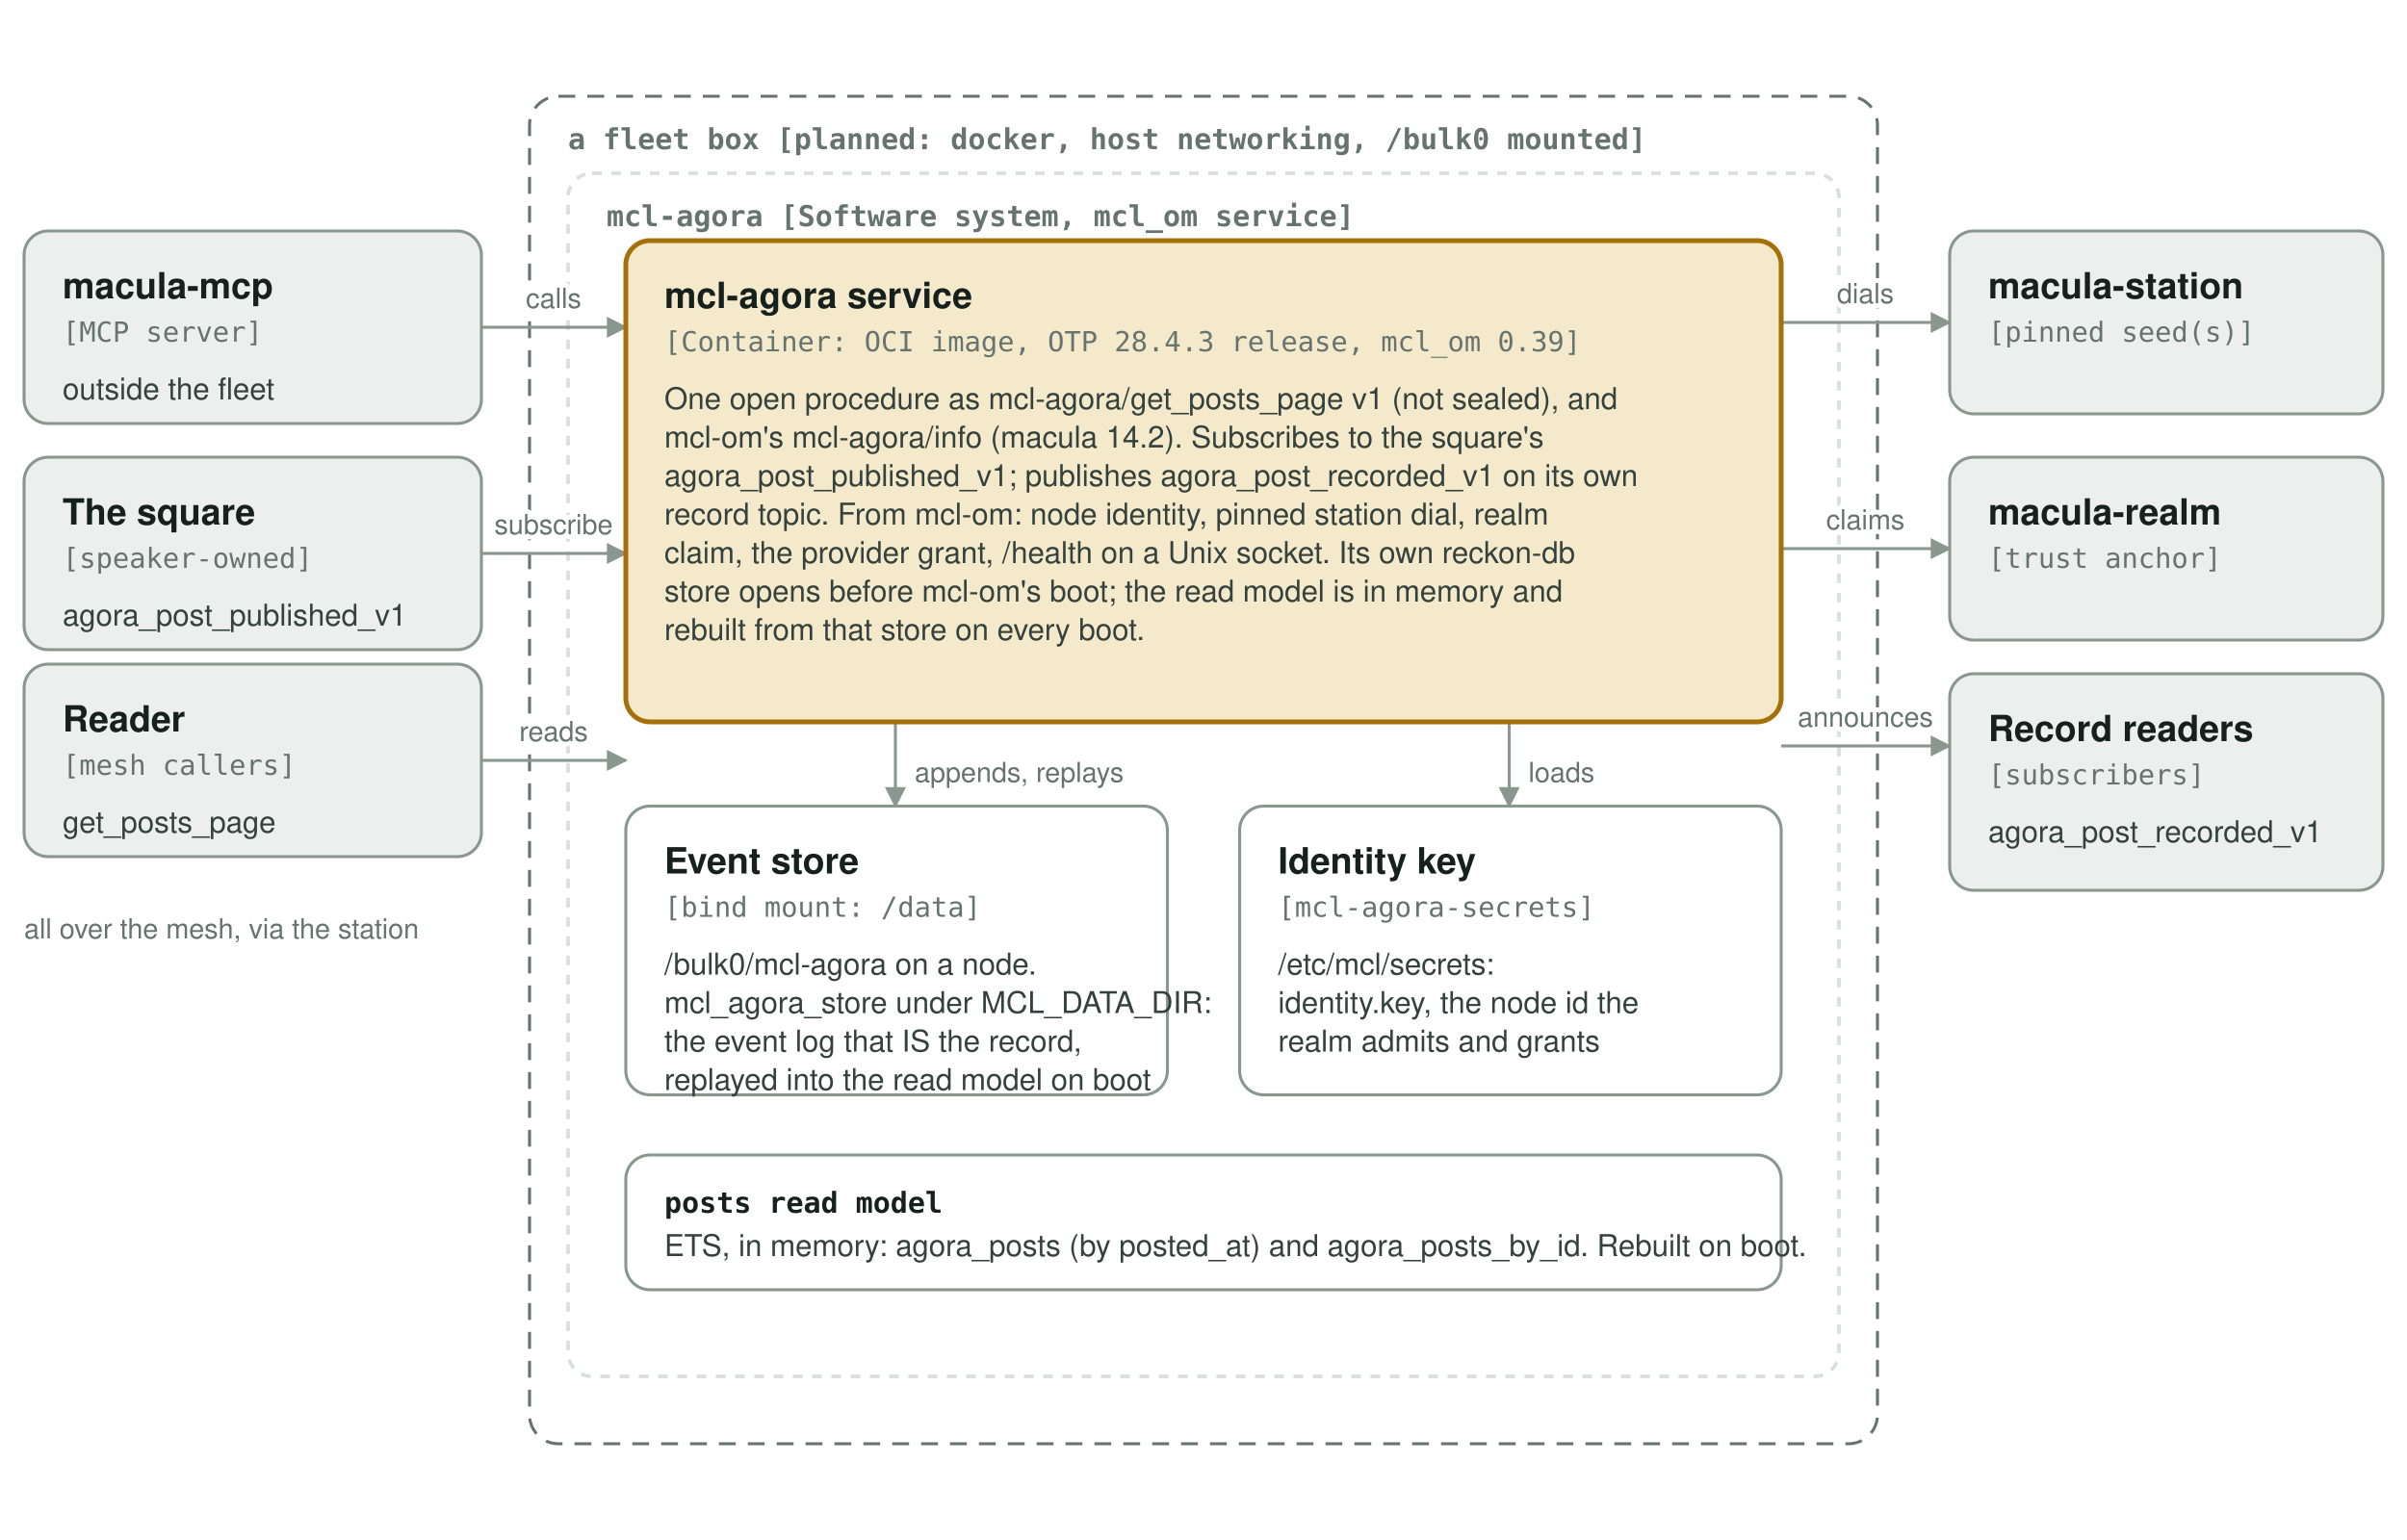
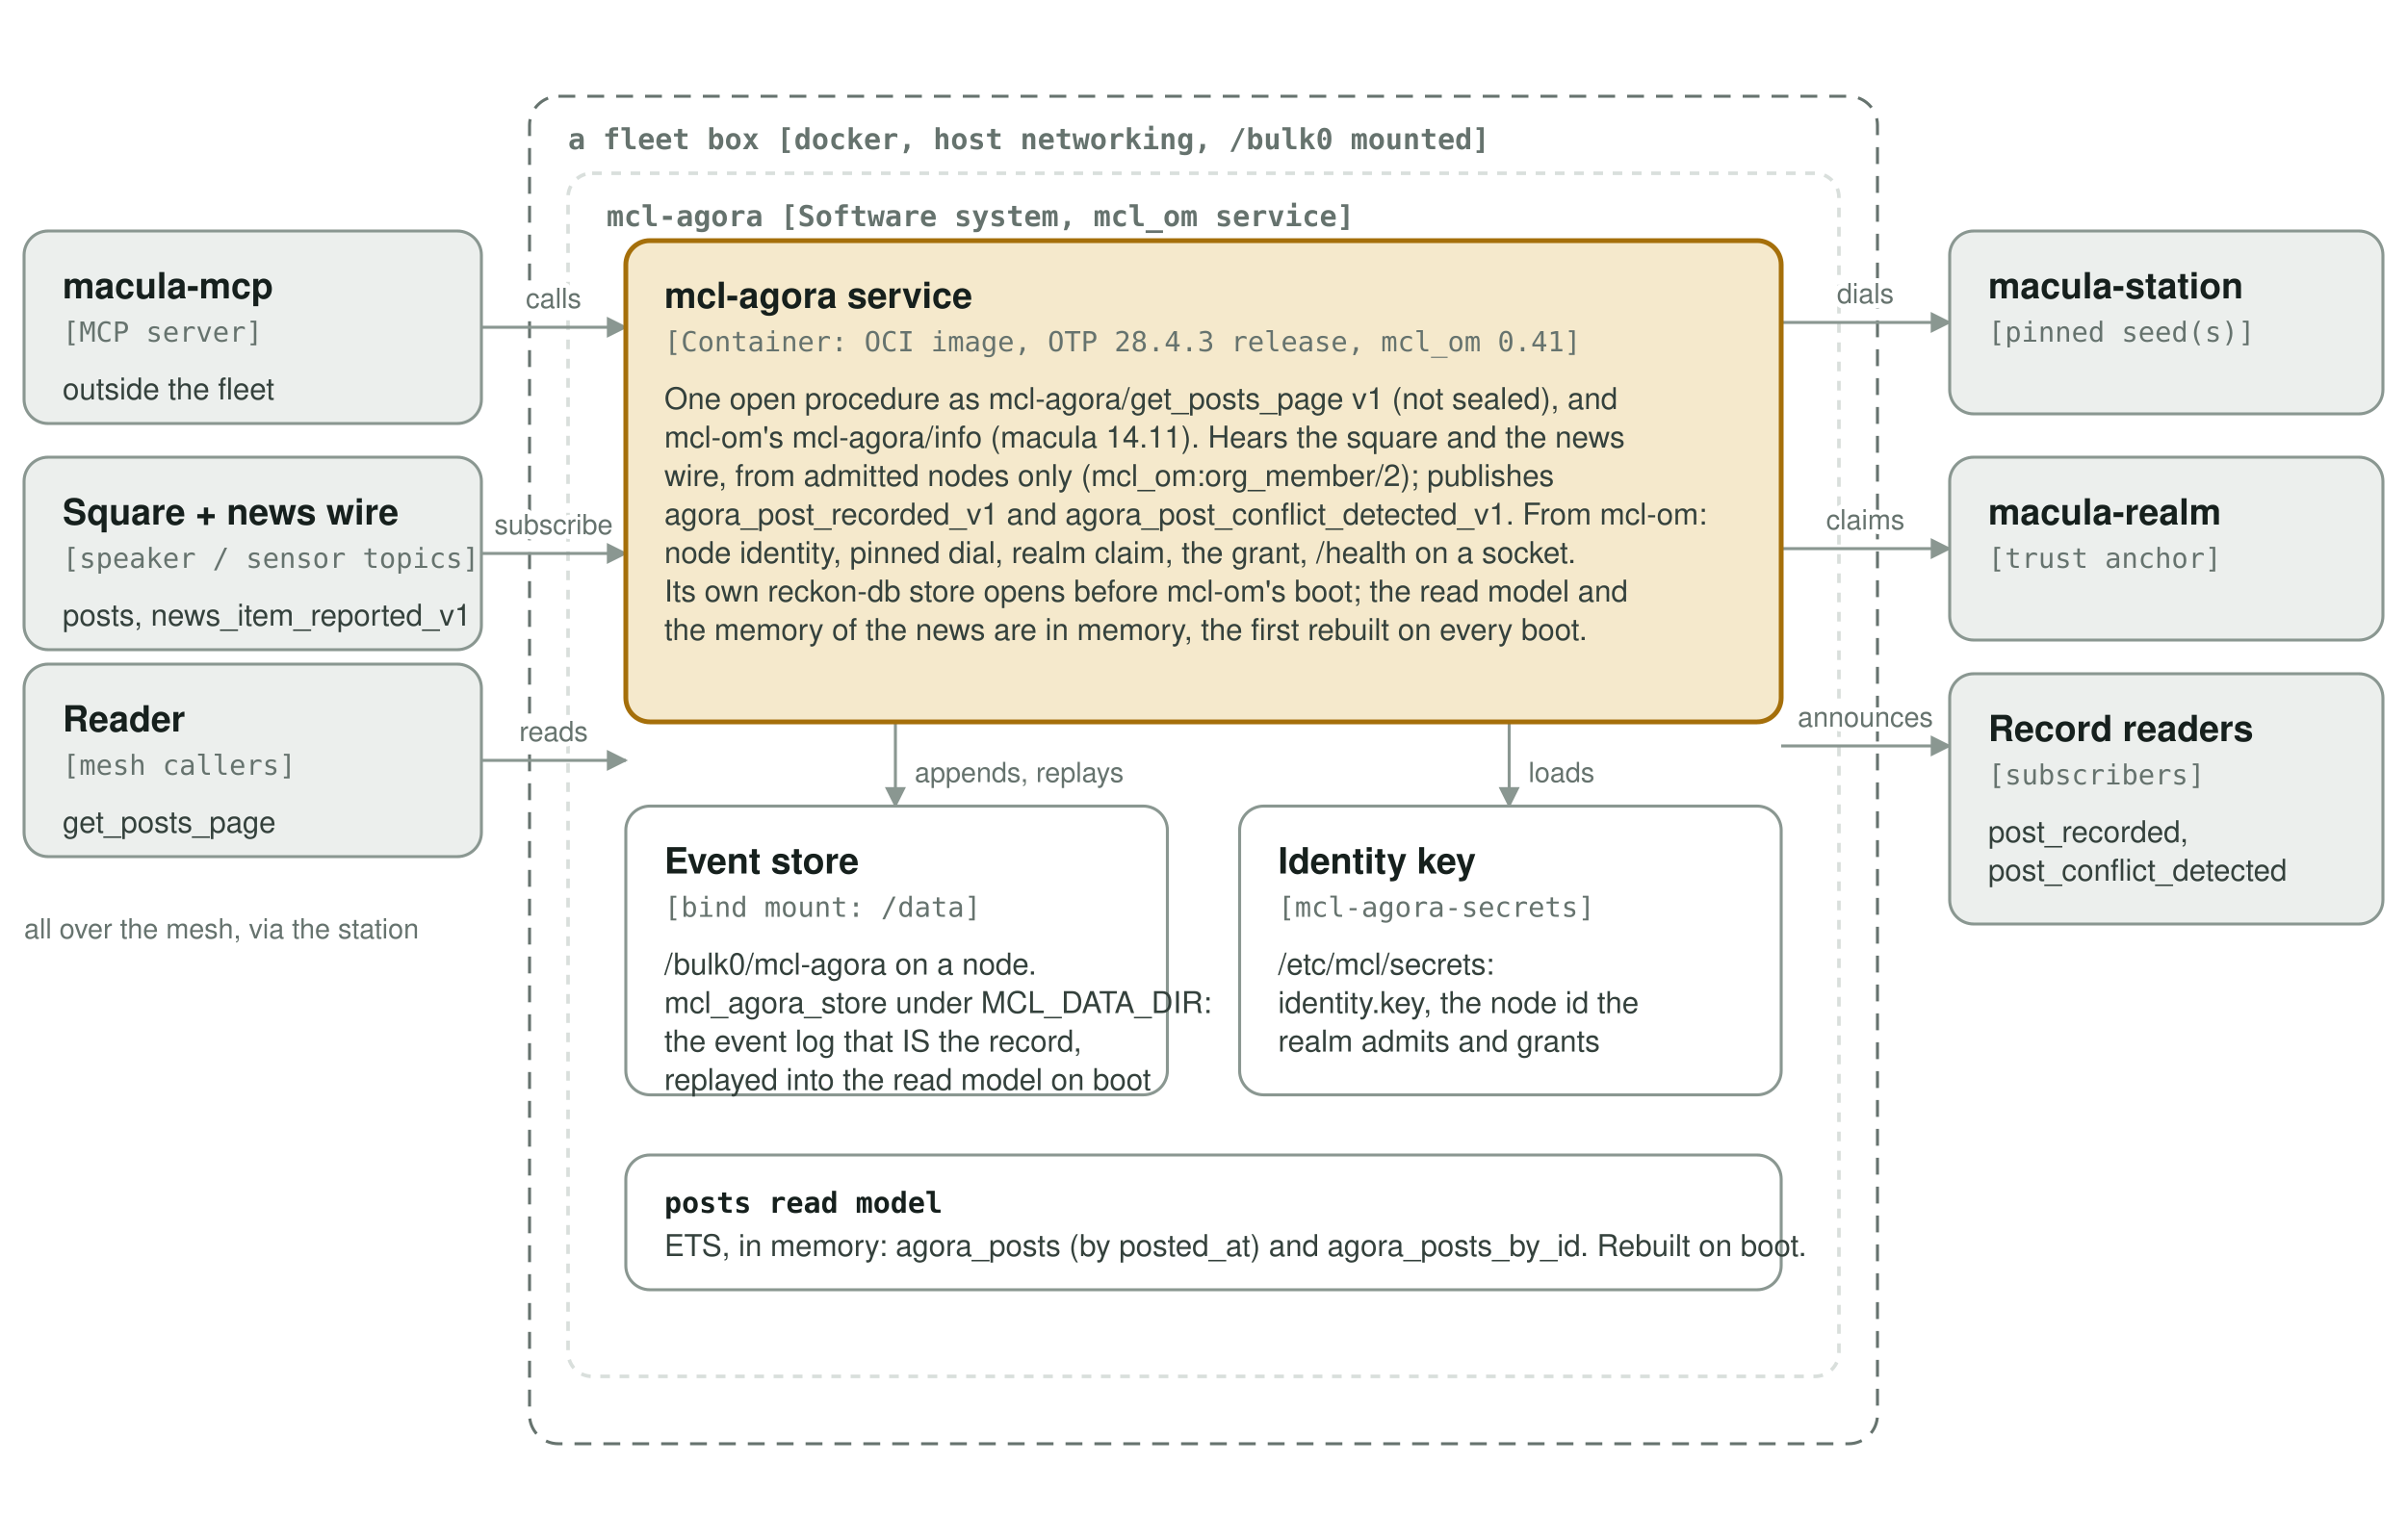
<svg xmlns="http://www.w3.org/2000/svg" viewBox="0 0 1000 640" role="img" aria-label="mcl-agora containers">
  <style>
.t-name { font-family: "Atkinson Hyperlegible", "Segoe UI", system-ui, -apple-system, Helvetica, Arial, sans-serif; font-size: 15px; font-weight: 700; }
.t-desc { font-family: "Atkinson Hyperlegible", "Segoe UI", system-ui, -apple-system, Helvetica, Arial, sans-serif; font-size: 12.5px; }
.t-rel { font-family: "Atkinson Hyperlegible", "Segoe UI", system-ui, -apple-system, Helvetica, Arial, sans-serif; font-size: 11.5px; paint-order: stroke; stroke-width: 4px; stroke-linejoin: round; }
.t-code { font-family: "JetBrains Mono", ui-monospace, Menlo, Consolas, monospace; font-size: 13px; font-weight: 600; }
.t-small { font-size: 12px; }
.t-type { font-family: "JetBrains Mono", ui-monospace, Menlo, Consolas, monospace; font-size: 11.5px; }
.t-bound { font-family: "JetBrains Mono", ui-monospace, Menlo, Consolas, monospace; font-size: 12px; font-weight: 600; }
.edge { fill: none; stroke-width: 1.25; }
.edge-later { fill: none; stroke-width: 1.25; stroke-dasharray: 5 4; }
.bg { fill: #FFFFFF; }
.b-sys { fill: #F5E9CC; stroke: #A56F0A; stroke-width: 2; }
.b-ext { fill: #ECEFED; stroke: #8A9791; stroke-width: 1.25; }
.b-per { fill: #E3EBF2; stroke: #3B5B7A; stroke-width: 1.25; }
.b-cmp { fill: #FFFFFF; stroke: #8A9791; stroke-width: 1.25; }
.b-later { fill: none; stroke: #8A9791; stroke-width: 1.25; stroke-dasharray: 5 4; }
.bound { fill: none; stroke: #66736E; stroke-width: 1.25; stroke-dasharray: 7 5; }
.bound-in { fill: none; stroke: #D9DFDC; stroke-width: 1.5; stroke-dasharray: 4 4; }
.head { fill: #3B5B7A; }
.t-name { fill: #16201D; }
.t-code { fill: #16201D; }
.t-type { fill: #66736E; }
.t-desc { fill: #34413C; }
.t-bound { fill: #66736E; }
.t-rel { fill: #66736E; stroke: #FFFFFF; }
.edge, .edge-later { stroke: #8A9791; }
.arrowhead { fill: #8A9791; }
@media (prefers-color-scheme: dark) {
.bg { fill: #171F1C; }
.b-sys { fill: #3A2E13; stroke: #E3AA3C; stroke-width: 2; }
.b-ext { fill: #1C2421; stroke: #7D8B85; stroke-width: 1.25; }
.b-per { fill: #1D2A36; stroke: #8EB4D8; stroke-width: 1.25; }
.b-cmp { fill: #171F1C; stroke: #7D8B85; stroke-width: 1.25; }
.b-later { fill: none; stroke: #7D8B85; stroke-width: 1.25; stroke-dasharray: 5 4; }
.bound { fill: none; stroke: #93A09A; stroke-width: 1.25; stroke-dasharray: 7 5; }
.bound-in { fill: none; stroke: #2A3431; stroke-width: 1.5; stroke-dasharray: 4 4; }
.head { fill: #8EB4D8; }
.t-name { fill: #E6ECE9; }
.t-code { fill: #E6ECE9; }
.t-type { fill: #93A09A; }
.t-desc { fill: #C3CDC8; }
.t-bound { fill: #93A09A; }
.t-rel { fill: #93A09A; stroke: #171F1C; }
.edge, .edge-later { stroke: #7D8B85; }
.arrowhead { fill: #7D8B85; }
}
</style>
  <defs>
    <marker id="a" viewBox="0 0 10 10" refX="9" refY="5" markerWidth="7" markerHeight="7" orient="auto-start-reverse">
      <path class="arrowhead" d="M0 0L10 5L0 10z" />
    </marker>
  </defs>
  <rect class="bg" x="0" y="0" width="1000" height="640" />
  <rect class="bound" x="220" y="40" width="560" height="560" rx="12" />
-   <text class="t-bound" x="236" y="62">a fleet box [planned: docker, host networking, /bulk0 mounted]</text>
+   <text class="t-bound" x="236" y="62">a fleet box [docker, host networking, /bulk0 mounted]</text>
  <rect class="bound-in" x="236" y="72" width="528" height="500" rx="10" />
  <text class="t-bound" x="252" y="94">mcl-agora [Software system, mcl_om service]</text>
  <path class="edge" d="M200 136H260" marker-end="url(#a)" />
  <path class="edge" d="M200 230H260" marker-end="url(#a)" />
  <path class="edge" d="M200 316H260" marker-end="url(#a)" />
  <path class="edge" d="M740 134H810" marker-end="url(#a)" />
  <path class="edge" d="M740 228H810" marker-end="url(#a)" />
  <path class="edge" d="M740 310H810" marker-end="url(#a)" />
  <path class="edge" d="M372 300V335" marker-end="url(#a)" />
  <path class="edge" d="M627 300V335" marker-end="url(#a)" />
  <rect class="b-sys" x="260" y="100" width="480" height="200" rx="10" />
  <text class="t-name" x="276" y="128">mcl-agora service</text>
-   <text class="t-type" x="276" y="146">[Container: OCI image, OTP 28.4.3 release, mcl_om 0.39]</text>
+   <text class="t-type" x="276" y="146">[Container: OCI image, OTP 28.4.3 release, mcl_om 0.41]</text>
  <text class="t-desc" x="276" y="170">One open procedure as mcl-agora/get_posts_page v1 (not sealed), and</text>
-   <text class="t-desc" x="276" y="186">mcl-om's mcl-agora/info (macula 14.2). Subscribes to the square's</text>
-   <text class="t-desc" x="276" y="202">agora_post_published_v1; publishes agora_post_recorded_v1 on its own</text>
-   <text class="t-desc" x="276" y="218">record topic. From mcl-om: node identity, pinned station dial, realm</text>
-   <text class="t-desc" x="276" y="234">claim, the provider grant, /health on a Unix socket. Its own reckon-db</text>
-   <text class="t-desc" x="276" y="250">store opens before mcl-om's boot; the read model is in memory and</text>
-   <text class="t-desc" x="276" y="266">rebuilt from that store on every boot.</text>
+   <text class="t-desc" x="276" y="186">mcl-om's mcl-agora/info (macula 14.11). Hears the square and the news</text>
+   <text class="t-desc" x="276" y="202">wire, from admitted nodes only (mcl_om:org_member/2); publishes</text>
+   <text class="t-desc" x="276" y="218">agora_post_recorded_v1 and agora_post_conflict_detected_v1. From mcl-om:</text>
+   <text class="t-desc" x="276" y="234">node identity, pinned dial, realm claim, the grant, /health on a socket.</text>
+   <text class="t-desc" x="276" y="250">Its own reckon-db store opens before mcl-om's boot; the read model and</text>
+   <text class="t-desc" x="276" y="266">the memory of the news are in memory, the first rebuilt on every boot.</text>
  <rect class="b-cmp" x="260" y="335" width="225" height="120" rx="10" />
  <text class="t-name" x="276" y="363">Event store</text>
  <text class="t-type" x="276" y="381">[bind mount: /data]</text>
  <text class="t-desc" x="276" y="405">/bulk0/mcl-agora on a node.</text>
  <text class="t-desc" x="276" y="421">mcl_agora_store under MCL_DATA_DIR:</text>
  <text class="t-desc" x="276" y="437">the event log that IS the record,</text>
  <text class="t-desc" x="276" y="453">replayed into the read model on boot</text>
  <rect class="b-cmp" x="515" y="335" width="225" height="120" rx="10" />
  <text class="t-name" x="531" y="363">Identity key</text>
  <text class="t-type" x="531" y="381">[mcl-agora-secrets]</text>
  <text class="t-desc" x="531" y="405">/etc/mcl/secrets:</text>
  <text class="t-desc" x="531" y="421">identity.key, the node id the</text>
  <text class="t-desc" x="531" y="437">realm admits and grants</text>
  <rect class="b-cmp" x="260" y="480" width="480" height="56" rx="10" />
  <text class="t-code t-small" x="276" y="504">posts read model</text>
  <text class="t-desc" x="276" y="522">ETS, in memory: agora_posts (by posted_at) and agora_posts_by_id. Rebuilt on boot.</text>
  <rect class="b-ext" x="10" y="96" width="190" height="80" rx="10" />
  <text class="t-name" x="26" y="124">macula-mcp</text>
  <text class="t-type" x="26" y="142">[MCP server]</text>
  <text class="t-desc" x="26" y="166">outside the fleet</text>
  <rect class="b-ext" x="10" y="190" width="190" height="80" rx="10" />
-   <text class="t-name" x="26" y="218">The square</text>
-   <text class="t-type" x="26" y="236">[speaker-owned]</text>
-   <text class="t-desc" x="26" y="260">agora_post_published_v1</text>
+   <text class="t-name" x="26" y="218">Square + news wire</text>
+   <text class="t-type" x="26" y="236">[speaker / sensor topics]</text>
+   <text class="t-desc" x="26" y="260">posts, news_item_reported_v1</text>
  <rect class="b-ext" x="10" y="276" width="190" height="80" rx="10" />
  <text class="t-name" x="26" y="304">Reader</text>
  <text class="t-type" x="26" y="322">[mesh callers]</text>
  <text class="t-desc" x="26" y="346">get_posts_page</text>
  <rect class="b-ext" x="810" y="96" width="180" height="76" rx="10" />
  <text class="t-name" x="826" y="124">macula-station</text>
  <text class="t-type" x="826" y="142">[pinned seed(s)]</text>
  <rect class="b-ext" x="810" y="190" width="180" height="76" rx="10" />
  <text class="t-name" x="826" y="218">macula-realm</text>
  <text class="t-type" x="826" y="236">[trust anchor]</text>
-   <rect class="b-ext" x="810" y="280" width="180" height="90" rx="10" />
+   <rect class="b-ext" x="810" y="280" width="180" height="104" rx="10" />
  <text class="t-name" x="826" y="308">Record readers</text>
  <text class="t-type" x="826" y="326">[subscribers]</text>
-   <text class="t-desc" x="826" y="350">agora_post_recorded_v1</text>
+   <text class="t-desc" x="826" y="350">post_recorded,</text>
+   <text class="t-desc" x="826" y="366">post_conflict_detected</text>
  <text class="t-rel" x="230" y="128" text-anchor="middle">calls</text>
  <text class="t-rel" x="230" y="222" text-anchor="middle">subscribe</text>
  <text class="t-rel" x="230" y="308" text-anchor="middle">reads</text>
  <text class="t-rel" x="10" y="390">all over the mesh, via the station</text>
  <text class="t-rel" x="775" y="126" text-anchor="middle">dials</text>
  <text class="t-rel" x="775" y="220" text-anchor="middle">claims</text>
  <text class="t-rel" x="775" y="302" text-anchor="middle">announces</text>
  <text class="t-rel" x="380" y="325">appends, replays</text>
  <text class="t-rel" x="635" y="325">loads</text>
</svg>
